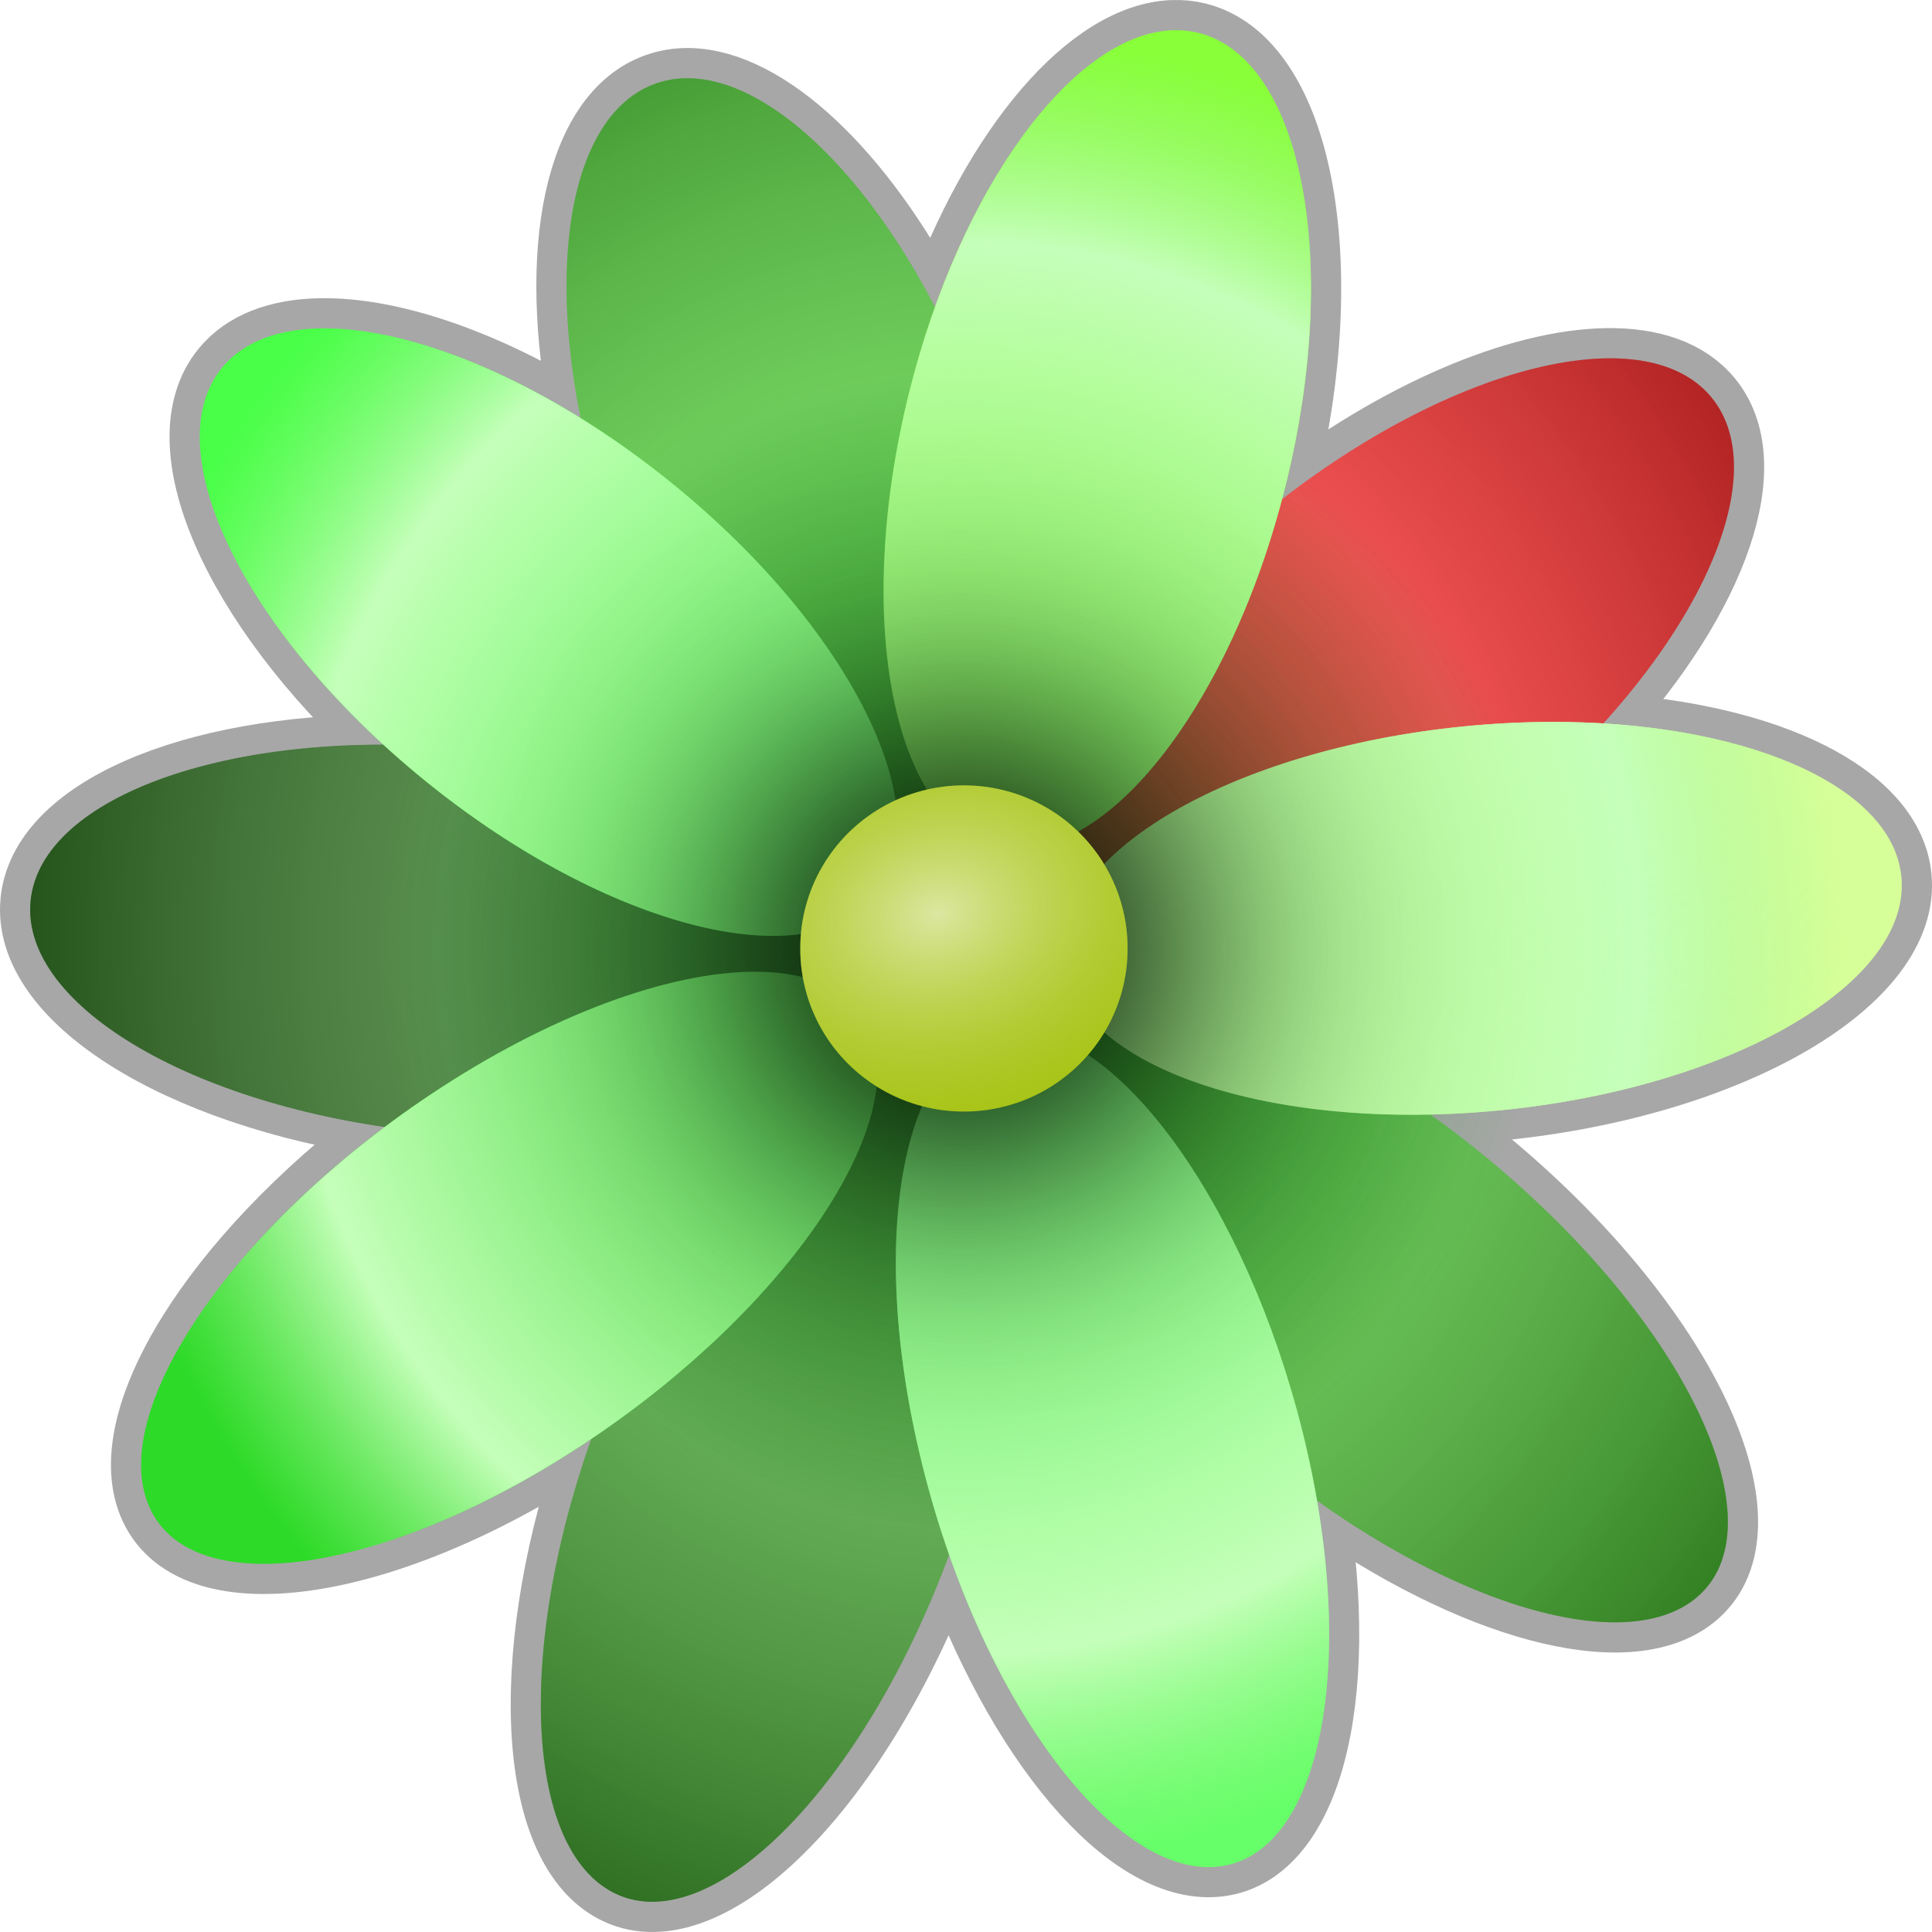
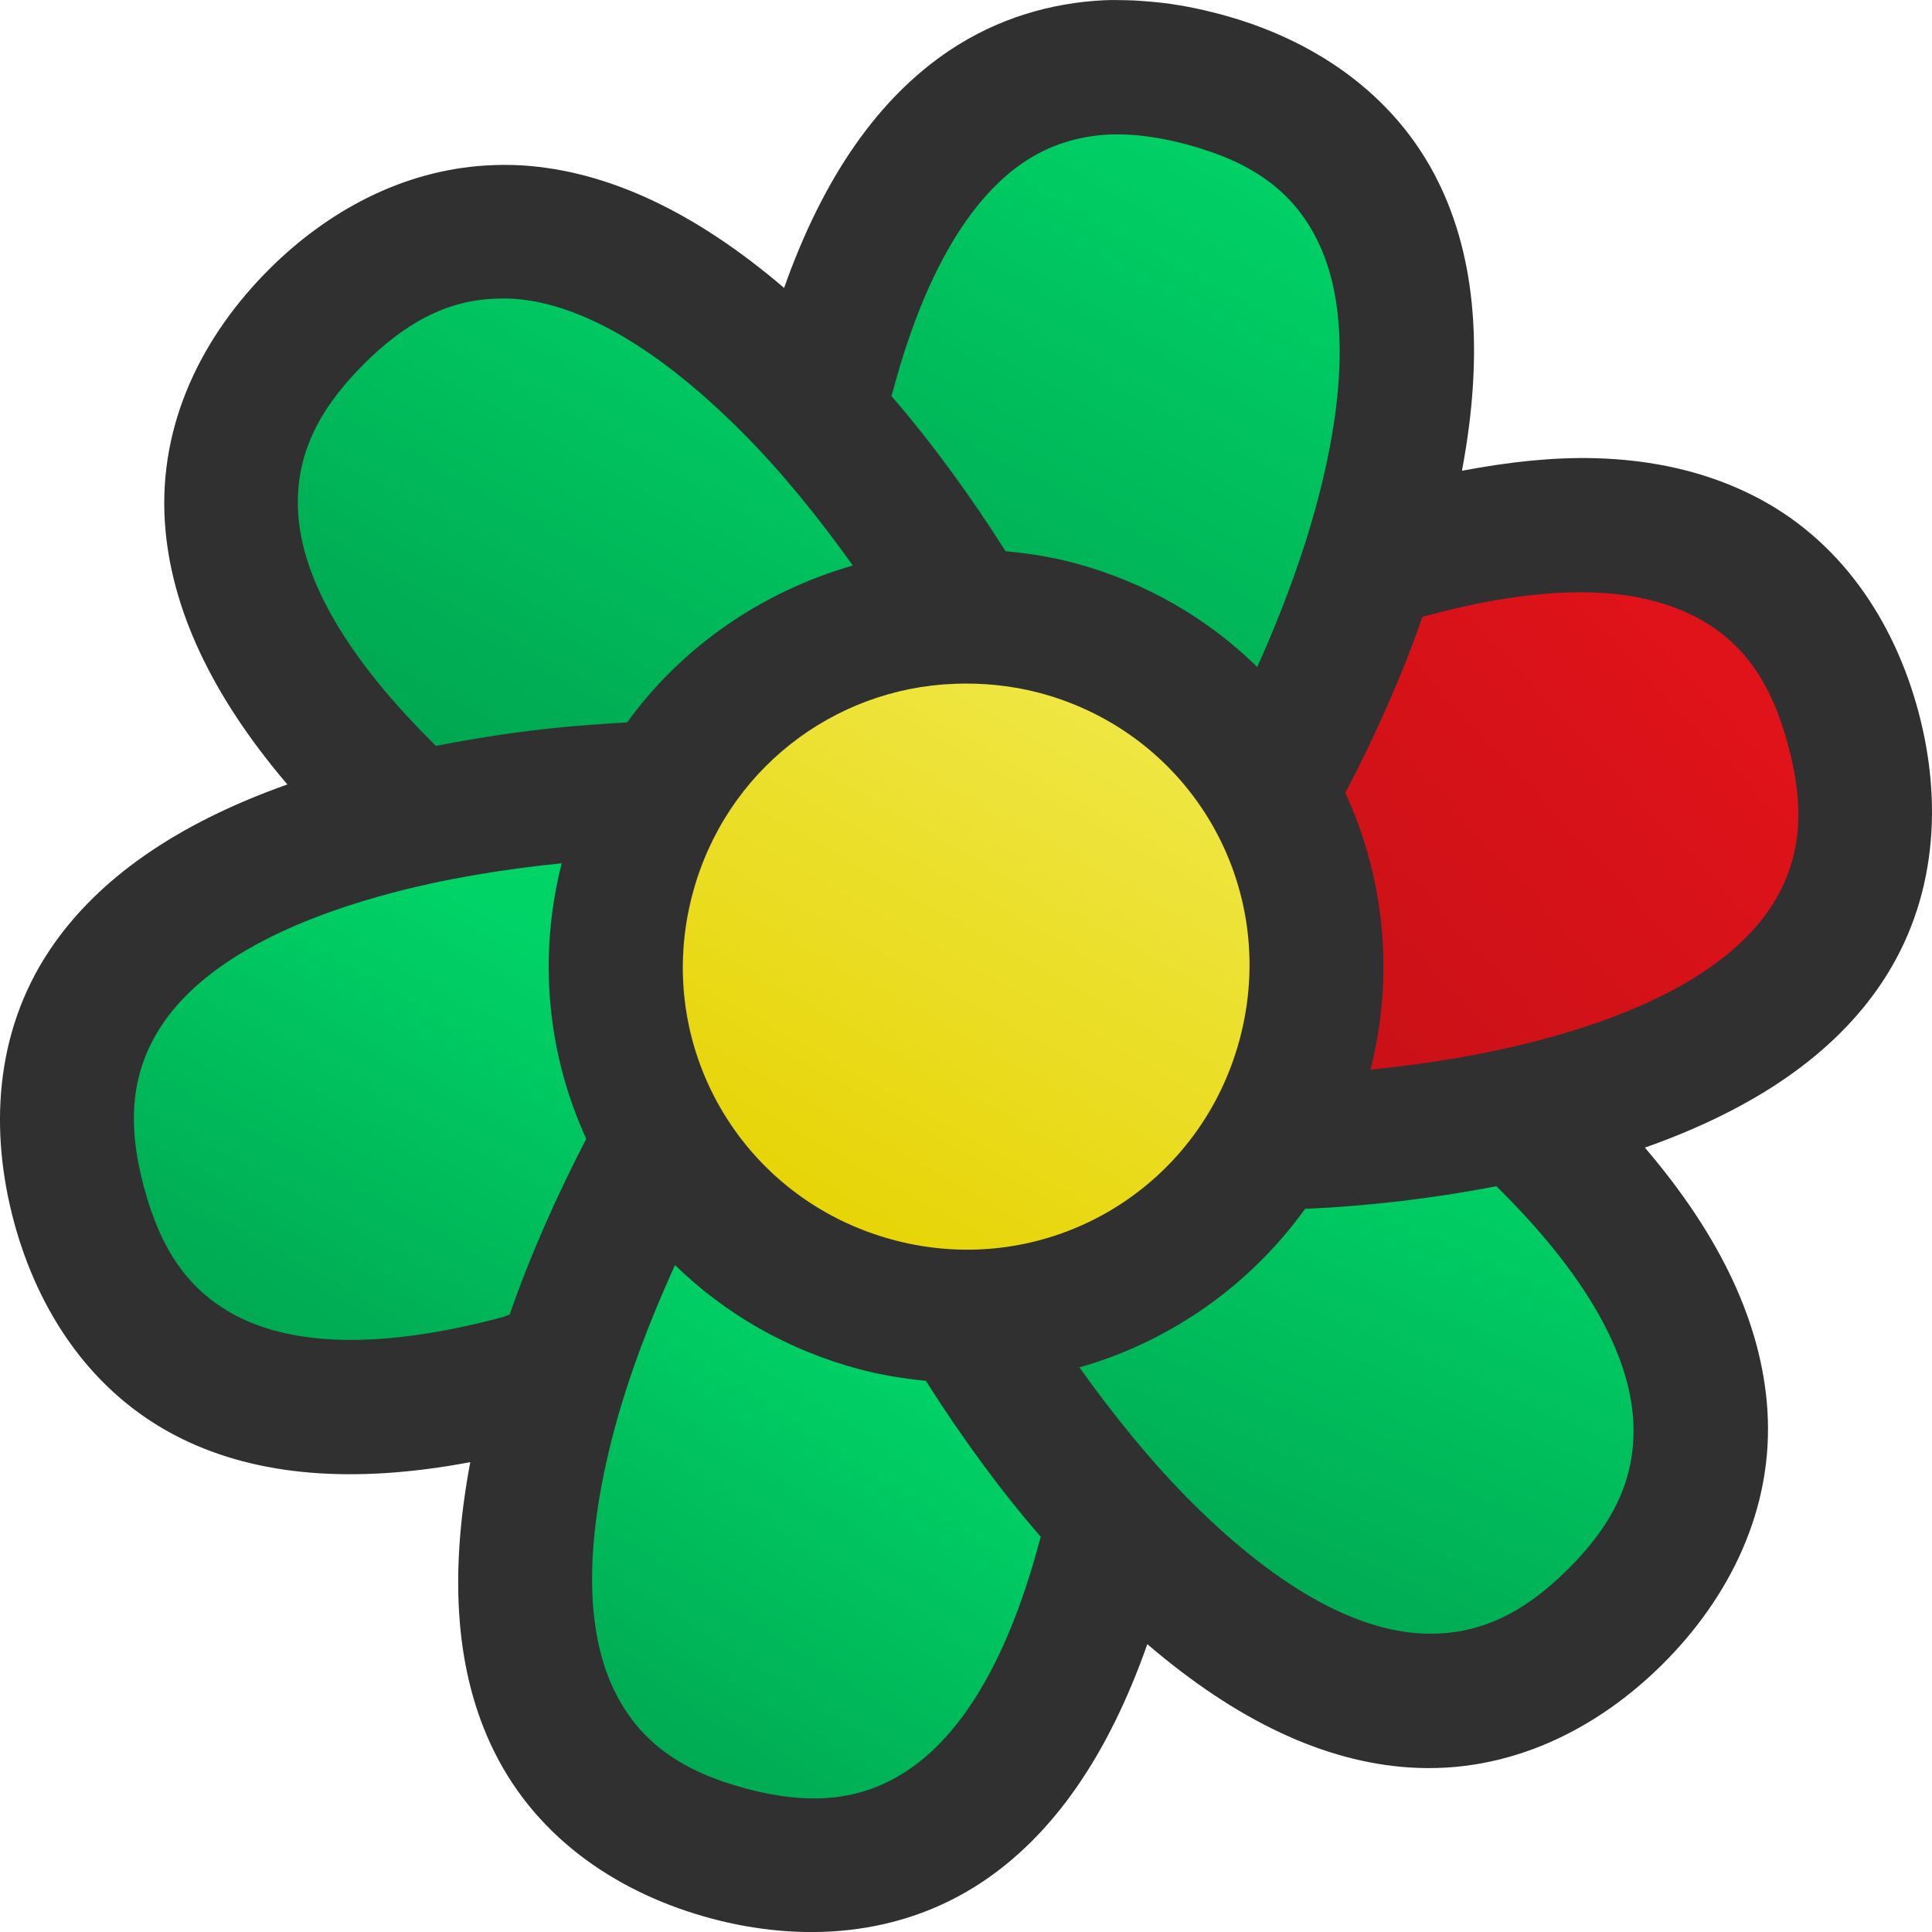
<svg xmlns="http://www.w3.org/2000/svg" xmlns:xlink="http://www.w3.org/1999/xlink" width="256" height="256" id="svg2" version="1.1">
  <defs id="defs4">
    <radialGradient xlink:href="#linearGradient3891-1" id="radialGradient4426" gradientUnits="userSpaceOnUse" gradientTransform="matrix(0.5072788,-0.4966607,0.1381828,0.1376713,-381.7338,659.0263)" cx="-108.378" cy="900.442" fx="-108.378" fy="900.442" r="210.186" />
    <linearGradient id="linearGradient3891-1">
      <stop style="stop-color:#000000;stop-opacity:1;" offset="0" id="stop3893-2" />
      <stop style="stop-color:#ffffff;stop-opacity:0.45;" offset="1" id="stop3895-2" />
    </linearGradient>
    <radialGradient xlink:href="#linearGradient3891-1" id="radialGradient4423" gradientUnits="userSpaceOnUse" gradientTransform="matrix(0.5072788,-0.4966607,0.1381828,0.1376713,-360.5818,680.1)" cx="-106.378" cy="958.442" fx="-106.378" fy="958.442" r="210.186" />
    <linearGradient id="linearGradient3289">
      <stop style="stop-color:#000000;stop-opacity:1;" offset="0" id="stop3291" />
      <stop style="stop-color:#ffffff;stop-opacity:0.45;" offset="1" id="stop3293" />
    </linearGradient>
    <radialGradient xlink:href="#linearGradient3891-1" id="radialGradient4420" gradientUnits="userSpaceOnUse" gradientTransform="matrix(0.5072788,-0.4966607,0.1405425,0.1400222,-343.4019,697.2163)" cx="-107.411" cy="1012.099" fx="-107.411" fy="1012.099" r="203.189" />
    <linearGradient id="linearGradient3296">
      <stop style="stop-color:#000000;stop-opacity:1;" offset="0" id="stop3298" />
      <stop style="stop-color:#ffffff;stop-opacity:0.45;" offset="1" id="stop3300" />
    </linearGradient>
    <radialGradient xlink:href="#linearGradient3891-1" id="radialGradient4417" gradientUnits="userSpaceOnUse" gradientTransform="matrix(0.5072788,-0.4966607,0.1447934,0.1442574,-328.5021,712.0609)" cx="-106.186" cy="1065.724" fx="-106.186" fy="1065.724" r="199.394" />
    <linearGradient id="linearGradient3303">
      <stop style="stop-color:#000000;stop-opacity:1;" offset="0" id="stop3305" />
      <stop style="stop-color:#ffffff;stop-opacity:0.45;" offset="1" id="stop3307" />
    </linearGradient>
    <radialGradient xlink:href="#linearGradient3891-1" id="radialGradient4414" gradientUnits="userSpaceOnUse" gradientTransform="matrix(0.5072788,-0.4966607,0.1546722,0.1540997,-319.2762,721.2527)" cx="-102.559" cy="1122.456" fx="-102.559" fy="1122.456" r="185.194" />
    <linearGradient id="linearGradient3310">
      <stop style="stop-color:#000000;stop-opacity:1;" offset="0" id="stop3312" />
      <stop style="stop-color:#ffffff;stop-opacity:0.45;" offset="1" id="stop3314" />
    </linearGradient>
    <linearGradient xlink:href="#linearGradient3916-0" id="linearGradient4411" gradientUnits="userSpaceOnUse" gradientTransform="matrix(0.5072788,-0.4966607,0.5028733,0.5010118,-710.1165,331.8591)" x1="-302.879" y1="998.824" x2="87.749" y2="998.824" />
    <linearGradient id="linearGradient3916-0">
      <stop style="stop-color:#636363;stop-opacity:1;" offset="0" id="stop3918-6" />
      <stop id="stop3924-0" offset="0.5" style="stop-color:#ffffff;stop-opacity:0;" />
      <stop style="stop-color:#474747;stop-opacity:1;" offset="1" id="stop3920-3" />
    </linearGradient>
    <radialGradient xlink:href="#linearGradient3985-7" id="radialGradient4405" gradientUnits="userSpaceOnUse" gradientTransform="matrix(0.580215,-0.569297,0.3501215,0.3480737,-513.7785,512.8488)" cx="-107.068" cy="1233.517" fx="-107.068" fy="1233.517" r="69.677" />
    <linearGradient id="linearGradient3985-7">
      <stop style="stop-color:#ffffff;stop-opacity:1;" offset="0" id="stop3987-6" />
      <stop style="stop-color:#363411;stop-opacity:0;" offset="1" id="stop3989-0" />
    </linearGradient>
    <radialGradient xlink:href="#linearGradient3997-9" id="radialGradient4402" gradientUnits="userSpaceOnUse" gradientTransform="matrix(1.030731,0.7014074,-0.569199,0.8159091,-294.1874,510.6773)" cx="-260.303" cy="289.108" fx="-260.303" fy="289.108" r="398" />
    <linearGradient id="linearGradient3997-9">
      <stop style="stop-color:#ffffff;stop-opacity:1;" offset="0" id="stop3999-5" />
      <stop id="stop4005-4" offset="0.444" style="stop-color:#ffffff;stop-opacity:0;" />
      <stop style="stop-color:#d3ca32;stop-opacity:0.82;" offset="1" id="stop4001-9" />
    </linearGradient>
    <radialGradient r="398" fy="289.108" fx="-260.303" cy="289.108" cx="-260.303" gradientTransform="matrix(1.030731,0.7014074,-0.569199,0.8159091,-294.1874,510.6773)" gradientUnits="userSpaceOnUse" id="radialGradient3348" xlink:href="#linearGradient3997-9" />
    <linearGradient id="linearGradient4726">
      <stop style="stop-color:#ffffff;stop-opacity:0;" offset="0" id="stop4728" />
      <stop id="stop4734" offset="0.5" style="stop-color:#ffffff;stop-opacity:0.739;" />
      <stop style="stop-color:#000000;stop-opacity:1;" offset="1" id="stop4730" />
    </linearGradient>
-     <radialGradient xlink:href="#linearGradient4003" id="radialGradient4010" cx="411.429" cy="432.362" fx="411.429" fy="432.362" r="154.286" gradientUnits="userSpaceOnUse" />
    <linearGradient id="linearGradient4003">
      <stop style="stop-color:#0d300c;stop-opacity:1;" offset="0" id="stop4006" />
      <stop style="stop-color:#3ba246;stop-opacity:0;" offset="1" id="stop4008" />
    </linearGradient>
    <linearGradient id="linearGradient4754">
      <stop style="stop-color:#9ef58c;stop-opacity:0;" offset="0" id="stop4756" />
      <stop id="stop4762" offset="0.768" style="stop-color:#c5ffba;stop-opacity:1;" />
      <stop style="stop-color:#9ef58c;stop-opacity:0;" offset="1" id="stop4758" />
    </linearGradient>
-     <filter id="filter4480" x="-1.002" width="3.004" y="-1.002" height="3.004" color-interpolation-filters="sRGB">
-       <feGaussianBlur stdDeviation="128.807" id="feGaussianBlur4482" />
-     </filter>
    <radialGradient xlink:href="#linearGradient4813" id="radialGradient4012" gradientUnits="userSpaceOnUse" gradientTransform="matrix(2.089511,-0.4645352,0.3606182,1.622085,-545.7858,-73.90614)" cx="377.251" cy="399.783" fx="377.251" fy="399.783" r="154.286" />
    <linearGradient id="linearGradient4813">
      <stop style="stop-color:#ffffff;stop-opacity:0.607" offset="0" id="stop4815" />
      <stop style="stop-color:#a5c20f;stop-opacity:0;" offset="1" id="stop4817" />
    </linearGradient>
-     <radialGradient r="154.286" fy="399.783" fx="377.251" cy="399.783" cx="377.251" gradientTransform="matrix(2.089511,-0.4645352,0.3606182,1.622085,-545.7858,-73.90614)" gradientUnits="userSpaceOnUse" id="radialGradient3394" xlink:href="#linearGradient4813" />
-     <radialGradient xlink:href="#linearGradient4754" id="radialGradient3056" gradientUnits="userSpaceOnUse" gradientTransform="matrix(0.4062443,0,0,0.4238213,-17.93405,767.9029)" cx="358.749" cy="363.729" fx="358.749" fy="363.729" r="287.142" />
-     <radialGradient xlink:href="#linearGradient4726" id="radialGradient3061" gradientUnits="userSpaceOnUse" gradientTransform="matrix(0.5034642,-0.03130261,0.03467404,0.5510455,-65.64353,732.2985)" cx="360.427" cy="365.369" fx="360.427" fy="365.369" r="277.863" />
+     <linearGradient xlink:href="#linearGradient4187" id="linearGradient4246" gradientUnits="userSpaceOnUse" x1="191.035" y1="-52.124" x2="202.524" y2="-72.865" />
+     <linearGradient id="linearGradient4187">
+       <stop style="stop-color:#00a651;stop-opacity:1;" offset="0" id="stop4189" />
+       <stop style="stop-color:#00d467;stop-opacity:1;" offset="1" id="stop4191" />
+     </linearGradient>
+     <linearGradient xlink:href="#linearGradient4187" id="linearGradient4248" gradientUnits="userSpaceOnUse" x1="209.514" y1="-52.699" x2="222.077" y2="-75.674" />
+     <linearGradient id="linearGradient4435">
+       <stop style="stop-color:#00a651;stop-opacity:1;" offset="0" id="stop4437" />
+       <stop style="stop-color:#00d467;stop-opacity:1;" offset="1" id="stop4439" />
+     </linearGradient>
+     <linearGradient xlink:href="#linearGradient4201" id="linearGradient4250" gradientUnits="userSpaceOnUse" x1="222.916" y1="-42.097" x2="240.584" y2="-58.69" />
+     <linearGradient id="linearGradient4201">
+       <stop id="stop4203" offset="0" style="stop-color:#c91117;stop-opacity:1;" />
+       <stop id="stop4205" offset="1" style="stop-color:#e4131a;stop-opacity:1;" />
+     </linearGradient>
+     <linearGradient xlink:href="#linearGradient4187" id="linearGradient4252" gradientUnits="userSpaceOnUse" x1="220.522" y1="-19.172" x2="229.504" y2="-39.594" />
+     <linearGradient id="linearGradient4446">
+       <stop style="stop-color:#00a651;stop-opacity:1;" offset="0" id="stop4448" />
+       <stop style="stop-color:#00d467;stop-opacity:1;" offset="1" id="stop4450" />
+     </linearGradient>
+     <linearGradient xlink:href="#linearGradient4187" id="linearGradient4254" gradientUnits="userSpaceOnUse" x1="197.027" y1="-14.19" x2="207.664" y2="-30.783" />
+     <linearGradient id="linearGradient4453">
+       <stop style="stop-color:#00a651;stop-opacity:1;" offset="0" id="stop4455" />
+       <stop style="stop-color:#00d467;stop-opacity:1;" offset="1" id="stop4457" />
+     </linearGradient>
+     <linearGradient xlink:href="#linearGradient4187" id="linearGradient4256" gradientUnits="userSpaceOnUse" x1="184.902" y1="-28.948" x2="194.399" y2="-46.02" />
+     <linearGradient id="linearGradient4460">
+       <stop style="stop-color:#00a651;stop-opacity:1;" offset="0" id="stop4462" />
+       <stop style="stop-color:#00d467;stop-opacity:1;" offset="1" id="stop4464" />
+     </linearGradient>
+     <linearGradient xlink:href="#linearGradient3861" id="linearGradient4258" gradientUnits="userSpaceOnUse" x1="243.048" y1="31.578" x2="235.175" y2="62.498" />
+     <linearGradient id="linearGradient3861">
+       <stop id="stop3863" offset="0" style="stop-color:#f1eb54;stop-opacity:1;" />
+       <stop id="stop3865" offset="1" style="stop-color:#e6d301;stop-opacity:1;" />
+     </linearGradient>
  </defs>
  <g id="layer1" transform="translate(0,-796.3622)">
-     <path style="fill:#a7a7a7;fill-opacity:1;fill-rule:nonzero;stroke:#a7a7a7;stroke-width:8;stroke-miterlimit:4;stroke-opacity:1;stroke-dasharray:none" d="m 155.494,800.367 c -11.223,0.305 -23.913,15.218 -31.611,36.697 -9.4,-18.125 -22.057,-30.095 -32.474,-30.337 -0.198,-0.004 -0.4,-0.004 -0.597,0 -1.375,0.029 -2.709,0.273 -3.986,0.732 -10.742,3.858 -14.347,22.252 -9.89,44.306 -12.662,-7.86 -25.149,-12.073 -34.556,-11.887 -5.631,0.111 -10.161,1.792 -12.962,5.212 -8.22,10.037 1.297,31.529 21.379,49.947 -25.549,-0.015 -45.571,8.443 -46.743,20.733 -1.248,13.086 19.314,25.891 46.947,29.92 -22.833,17.138 -36.541,38.911 -31.116,50.553 5.875,12.608 31.953,8.555 58.245,-9.061 0.076,-0.051 0.152,-0.1 0.229,-0.151 -9.593,27.033 -8.873,52.987 2.209,59.715 11.929,7.242 31.342,-10.537 43.367,-39.7 0.645,-1.565 1.252,-3.131 1.828,-4.694 8.634,24.607 23.283,42.345 35.331,41.366 12.551,-1.02 17.982,-22.004 13.406,-48.534 20.174,14.386 40.933,20.256 50.032,13.086 10.953,-8.632 0.868,-32.883 -22.521,-54.162 -4.072,-3.704 -8.276,-7.076 -12.505,-10.07 3.09,-0.067 6.255,-0.246 9.471,-0.568 30.673,-3.074 54.388,-16.955 52.964,-30.993 -1.123,-11.076 -17.558,-18.935 -39.507,-20.254 15.217,-16.747 21.599,-34.453 14.32,-43.234 -2.962,-3.573 -7.824,-5.233 -13.85,-5.149 -11.689,0.163 -27.785,6.856 -43.036,18.689 0.161,-0.609 0.329,-1.214 0.482,-1.83 7.39,-29.751 2.202,-56.61 -11.578,-59.992 -1.077,-0.264 -2.164,-0.371 -3.275,-0.341 z m -25.187,107.516 c 0.556,0.228 1.126,0.424 1.714,0.568 1.828,0.449 3.721,0.46 5.637,0.076 -0.348,4.391 0.571,8.181 2.933,11.029 0.141,0.17 0.282,0.331 0.432,0.492 -0.229,1.18 -0.286,2.369 -0.165,3.559 0.208,2.05 0.938,3.996 2.133,5.805 -1.168,0.468 -2.225,1.067 -3.161,1.805 -0.766,0.604 -1.43,1.281 -1.993,2.032 -1.177,-0.288 -2.338,-0.433 -3.478,-0.404 -0.219,0.005 -0.43,0.02 -0.647,0.038 -4.397,0.357 -7.923,3.161 -10.448,7.799 -1.634,-0.809 -3.394,-1.193 -5.243,-1.161 -0.591,0.01 -1.194,0.072 -1.803,0.164 0.212,-2.684 -0.135,-5.124 -1.117,-7.231 -0.321,-0.69 -0.703,-1.328 -1.143,-1.918 0.672,-1.369 1.089,-2.801 1.231,-4.291 0.273,-2.867 -0.506,-5.717 -2.171,-8.468 1.14,-0.72 2.14,-1.595 2.983,-2.625 0.717,-0.875 1.287,-1.837 1.739,-2.877 2.457,0.461 4.821,0.336 7.02,-0.454 2.134,-0.766 3.984,-2.109 5.548,-3.937 z" id="path4979" />
-     <path transform="matrix(0.1321902,-0.04747173,0.04775706,0.1314004,-60.95888,812.0043)" d="m 1182.857,723.791 a 182.857,397.143 0 1 1 -365.714,0 182.857,397.143 0 1 1 365.714,0 z" id="path4460" style="fill:#3aba20;fill-opacity:1;fill-rule:nonzero;stroke:none" />
-     <path style="fill:#1d630e;fill-opacity:1;fill-rule:nonzero;stroke:none" id="path4462" d="m 1182.857,723.791 a 182.857,397.143 0 1 1 -365.714,0 182.857,397.143 0 1 1 365.714,0 z" transform="matrix(0.01326725,-0.1390889,0.1399249,0.01318798,-54.92187,1050.551)" />
-     <path transform="matrix(-0.118122,-0.07171156,0.05482268,-0.1329604,180.776,1161.883)" d="m 1182.857,723.791 a 182.857,397.143 0 1 1 -365.714,0 182.857,397.143 0 1 1 365.714,0 z" id="path4464" style="fill:#2a8c16;fill-opacity:1;fill-rule:nonzero;stroke:none" />
-     <path style="fill:#2fa416;fill-opacity:1;fill-rule:nonzero;stroke:none" id="path4466" d="m 1182.857,723.791 a 182.857,397.143 0 1 1 -365.714,0 182.857,397.143 0 1 1 365.714,0 z" transform="matrix(-0.108461,0.08547207,-0.1066381,-0.09701536,367.8187,954.488)" />
-     <path style="fill:#e71010;fill-opacity:1;fill-rule:nonzero;stroke:none" id="path4468" d="m 1182.857,723.791 a 182.857,397.143 0 1 1 -365.714,0 182.857,397.143 0 1 1 365.714,0 z" transform="matrix(0.08938197,0.1078225,-0.1084705,0.08884796,172.797,712.1404)" />
-     <path style="opacity:0.36;fill:url(#radialGradient3061);fill-opacity:1;fill-rule:nonzero;stroke:none" d="m 90.812,806.727 c -1.375,0.029 -2.709,0.273 -3.986,0.732 -13.35,4.794 -15.68,32.042 -5.205,60.863 10.475,28.821 29.788,48.293 43.138,43.499 13.35,-4.794 15.68,-32.042 5.205,-60.863 -9.329,-25.669 -25.661,-43.931 -38.555,-44.231 -0.198,-0.004 -0.4,-0.004 -0.597,0 z m 122.089,37.113 c -12.34,0.172 -29.591,7.615 -45.576,20.708 -23.791,19.487 -35.763,44.119 -26.736,55.007 9.027,10.889 35.634,3.915 59.426,-15.572 23.791,-19.487 35.763,-44.106 26.736,-54.995 -2.962,-3.573 -7.824,-5.233 -13.85,-5.149 z M 50.797,895.037 C 25.249,895.022 5.226,903.48 4.054,915.77 2.714,929.817 26.505,943.543 57.196,946.435 c 30.691,2.893 56.652,-6.144 57.991,-20.191 1.34,-14.046 -22.451,-27.772 -53.142,-30.665 -3.836,-0.362 -7.598,-0.54 -11.248,-0.543 z m 99.238,33.113 c -4.148,0.05 -7.64,1.043 -10.207,3.067 -10.953,8.632 -0.881,32.87 22.508,54.149 23.39,21.279 51.24,31.536 62.193,22.904 10.953,-8.632 0.868,-32.883 -22.521,-54.162 -17.908,-16.292 -38.425,-26.12 -51.974,-25.958 z m -32.017,11.37 c -11.733,0.204 -27.14,16.697 -37.286,41.303 -12.025,29.163 -12.094,58.681 -0.165,65.923 11.929,7.242 31.342,-10.537 43.367,-39.7 12.025,-29.163 12.107,-58.669 0.178,-65.911 -1.864,-1.132 -3.921,-1.653 -6.094,-1.615 z" id="path4766" />
-     <path style="fill:#88ff38;fill-opacity:1;fill-rule:nonzero;stroke:none" d="m 155.487,800.366 c -13.117,0.356 -28.229,20.657 -35.041,48.083 -7.39,29.751 -2.209,56.614 11.572,59.996 13.78,3.382 30.941,-17.998 38.331,-47.749 7.39,-29.751 2.209,-56.603 -11.572,-59.985 -1.077,-0.264 -2.178,-0.376 -3.289,-0.345 z" id="path3845" />
-     <path style="fill:#49ff48;fill-opacity:1;fill-rule:nonzero;stroke:none" d="m 43.23,839.871 c -6.027,-0.049 -10.868,1.632 -13.808,5.223 -8.961,10.942 3.155,35.502 27.063,54.849 23.907,19.347 50.548,26.157 59.51,15.215 C 124.956,904.215 112.839,879.655 88.932,860.308 72.869,847.309 55.571,839.97 43.23,839.871 z" id="path3843" />
-     <path style="fill:#d7ff99;fill-opacity:1;fill-rule:nonzero;stroke:none" d="m 205.064,892.022 c -3.65,0.024 -7.412,0.22 -11.246,0.604 -30.673,3.074 -54.388,16.952 -52.964,30.991 1.424,14.038 27.447,22.918 58.12,19.844 30.673,-3.074 54.388,-16.942 52.964,-30.98 -1.246,-12.284 -21.326,-20.625 -46.874,-20.459 z" id="path3841" />
-     <path style="fill:#2dda28;fill-opacity:1;fill-rule:nonzero;stroke:none" d="m 100.157,925.127 c -11.339,-0.037 -27.281,5.657 -43.302,16.391 -26.292,17.615 -42.848,42.122 -36.974,54.73 5.875,12.608 31.958,8.551 58.25,-9.064 26.292,-17.615 42.838,-42.122 36.963,-54.73 -2.295,-4.925 -7.668,-7.303 -14.937,-7.327 z" id="path3839" />
-     <path style="fill:#67ff69;fill-opacity:1;fill-rule:nonzero;stroke:none" d="m 134.362,932.853 c -0.219,0.005 -0.434,0.015 -0.651,0.032 -13.931,1.132 -19.092,26.863 -11.528,57.471 7.564,30.607 24.985,54.502 38.917,53.37 13.931,-1.132 19.092,-26.863 11.529,-57.471 -7.446,-30.129 -24.447,-53.752 -38.266,-53.403 z" id="path4450" />
-     <path style="fill:url(#radialGradient4010);fill-opacity:1;fill-rule:nonzero;stroke:none" id="path3997" d="m 565.714,432.362 a 154.286,154.286 0 1 1 -308.571,0 154.286,154.286 0 1 1 308.571,0 z" transform="matrix(0.5046623,0,0,0.5016472,-80.49285,705.3396)" />
-     <path style="fill:url(#radialGradient3056);fill-opacity:1;fill-rule:nonzero;stroke:none" d="m 155.494,800.367 c -13.117,0.356 -28.239,20.666 -35.051,48.092 -7.39,29.751 -2.202,56.61 11.578,59.992 13.78,3.382 30.937,-18.001 38.327,-47.751 7.39,-29.751 2.202,-56.61 -11.578,-59.992 -1.077,-0.264 -2.164,-0.371 -3.275,-0.341 z M 42.381,839.878 c -5.631,0.111 -10.161,1.792 -12.962,5.212 -8.961,10.942 3.159,35.497 27.066,54.843 23.907,19.347 50.553,26.161 59.515,15.219 8.961,-10.942 -3.159,-35.497 -27.066,-54.843 C 72.497,847.008 54.769,839.634 42.381,839.878 z m 162.688,52.143 c -3.65,0.024 -7.414,0.222 -11.248,0.606 -30.673,3.074 -54.388,16.942 -52.964,30.98 1.424,14.038 27.446,22.936 58.118,19.863 30.673,-3.074 54.388,-16.955 52.964,-30.993 -1.246,-12.284 -21.322,-20.622 -46.87,-20.456 z m -104.913,33.1 c -11.339,-0.037 -27.281,5.671 -43.303,16.405 -26.292,17.615 -42.843,42.11 -36.968,54.717 5.875,12.608 31.953,8.555 58.245,-9.061 26.292,-17.615 42.843,-42.122 36.968,-54.73 -2.295,-4.925 -7.674,-7.308 -14.942,-7.332 z m 34.201,7.723 c -0.219,0.005 -0.43,0.02 -0.647,0.038 -13.931,1.132 -19.091,26.861 -11.527,57.468 7.564,30.607 24.979,54.499 38.911,53.367 13.931,-1.132 19.104,-26.861 11.54,-57.468 -7.446,-30.129 -24.458,-53.754 -38.276,-53.405 z" id="path4738" />
-     <path transform="matrix(0.1405524,0,0,0.1397127,69.89855,861.6322)" d="m 565.714,432.362 a 154.286,154.286 0 1 1 -308.571,0 154.286,154.286 0 1 1 308.571,0 z" id="path4470" style="fill:#000000;fill-opacity:1;fill-rule:nonzero;stroke:none;filter:url(#filter4480)" />
-     <path style="fill:#a5c20f;fill-opacity:1;fill-rule:nonzero;stroke:none" id="path4448" d="m 565.714,432.362 a 154.286,154.286 0 1 1 -308.571,0 154.286,154.286 0 1 1 308.571,0 z" transform="matrix(0.1405524,0,0,0.1397127,69.89855,861.6322)" />
-     <path transform="matrix(0.1405524,0,0,0.1397127,69.89855,861.6322)" d="m 565.714,432.362 a 154.286,154.286 0 1 1 -308.571,0 154.286,154.286 0 1 1 308.571,0 z" id="path4811" style="fill:url(#radialGradient3394);fill-opacity:1;fill-rule:nonzero;stroke:none" />
+     <g id="g4236" transform="matrix(3.557415,0,0,3.556356,-616.5945,1085.565)">
+       <path id="path3948" d="m 191.562,-72.688 c -2.47,0.14 -4.613,1.363 -6.438,3.188 -4.169,4.169 -5.092,10.002 2.469,17.562 1.962,1.962 4.32,3.827 6.781,5.469 0.613,-7.012 6.745,-13.243 13.812,-13.781 -1.646,-2.468 -3.533,-4.814 -5.5,-6.781 -4.253,-4.253 -7.949,-5.836 -11.125,-5.656 z" style="fill:url(#linearGradient4246);fill-opacity:1;stroke:none" />
+       <path id="path3903" d="m 215,-78.812 c -4.501,0.005 -8.564,2.983 -10.812,11.375 -0.14,0.524 -0.255,1.081 -0.375,1.625 1.552,1.69 3.048,3.586 4.375,5.562 1.384,-0.105 2.798,-0.026 4.219,0.344 4.001,0.761 7.154,3.154 9.188,6.25 1.344,-2.688 2.489,-5.527 3.219,-8.25 2.768,-10.329 -0.961,-14.943 -6.656,-16.469 -1.068,-0.286 -2.118,-0.439 -3.156,-0.438 z" style="fill:url(#linearGradient4248);fill-opacity:1;stroke:none" />
+       <path id="path3942" d="m 232.625,-61.75 c -1.909,-0.048 -4.137,0.246 -6.719,0.938 -0.516,0.138 -1.04,0.335 -1.562,0.5 -0.706,2.229 -1.664,4.485 -2.75,6.656 2.843,4.328 3.506,10.073 1.188,14.844 2.975,-0.19 5.961,-0.653 8.656,-1.375 10.329,-2.768 12.464,-8.304 10.938,-14 -1.145,-4.272 -4.024,-7.419 -9.75,-7.562 z" style="fill:url(#linearGradient4250);fill-opacity:1;stroke:none" />
+       <path id="path3946" d="m 229.875,-39.781 c -2.265,0.505 -4.684,0.821 -7.094,0.969 -0.073,0.151 -0.14,0.289 -0.219,0.438 -0.035,0.065 -0.089,0.123 -0.125,0.188 -0.129,0.232 -0.262,0.462 -0.406,0.688 -0.135,0.211 -0.258,0.42 -0.406,0.625 -0.022,0.031 -0.04,0.063 -0.062,0.094 -0.205,0.279 -0.427,0.544 -0.656,0.812 -0.258,0.305 -0.522,0.586 -0.812,0.875 -0.319,0.369 -0.652,0.708 -1,1.031 -0.348,0.322 -0.72,0.629 -1.094,0.906 -0.737,0.546 -1.495,1.001 -2.312,1.375 -0.021,0.01 -0.042,0.022 -0.062,0.031 -0.021,0.01 -0.041,0.022 -0.062,0.031 -0.8,0.356 -1.651,0.614 -2.5,0.812 -0.449,0.105 -0.887,0.188 -1.344,0.25 -0.455,0.062 -0.916,0.104 -1.375,0.125 1.667,2.527 3.584,4.928 5.594,6.938 7.561,7.561 13.393,6.638 17.562,2.469 4.169,-4.169 5.092,-10.001 -2.469,-17.562 -0.369,-0.369 -0.763,-0.731 -1.156,-1.094 z" style="fill:url(#linearGradient4252);fill-opacity:1;stroke:none" />
+       <path id="path3940" d="m 196.938,-36.875 c -1.315,2.662 -2.405,5.469 -3.125,8.156 -2.768,10.329 0.961,14.943 6.656,16.469 5.696,1.526 11.201,-0.609 13.969,-10.938 0.136,-0.509 0.288,-1.034 0.406,-1.562 -1.602,-1.743 -3.112,-3.731 -4.469,-5.781 -5.153,0.244 -10.493,-2.067 -13.438,-6.344 z" style="fill:url(#linearGradient4254);fill-opacity:1;stroke:none" />
+       <path id="path3944" d="m 195.938,-51.812 c -3.004,0.184 -6.023,0.644 -8.75,1.375 -10.329,2.768 -12.464,8.273 -10.938,13.969 1.526,5.696 6.14,9.424 16.469,6.656 0.525,-0.141 1.062,-0.332 1.594,-0.5 0.689,-2.191 1.578,-4.425 2.625,-6.562 -0.87,-1.264 -1.521,-2.693 -1.906,-4.281 -1.256,-3.65 -0.754,-7.43 0.906,-10.656 z" style="fill:url(#linearGradient4256);fill-opacity:1;stroke:none" />
+       <path transform="matrix(0.8880267,0.237946,-0.237946,0.8880267,7.843873,-146.388)" d="m 254.32,49.463 c 0,7.842 -6.357,14.2 -14.2,14.2 -7.842,0 -14.2,-6.357 -14.2,-14.2 0,-7.842 6.357,-14.2 14.2,-14.2 7.842,0 14.2,6.357 14.2,14.2 z" id="path3953" style="fill:url(#linearGradient4258);fill-opacity:1;stroke:none" />
+       <path id="path4008" d="m 214.469,-81.312 c -1.994,0.095 -3.992,0.676 -5.781,1.875 -2.619,1.756 -4.683,4.678 -6.156,8.844 -3.347,-2.858 -6.579,-4.352 -9.719,-4.562 -0.468,-0.031 -0.922,-0.027 -1.375,0 -3.171,0.189 -5.964,1.745 -8.094,3.875 -2.434,2.434 -4.126,5.695 -3.875,9.438 0.211,3.14 1.704,6.396 4.562,9.75 -4.158,1.473 -7.092,3.543 -8.844,6.156 -2.089,3.116 -2.235,6.8 -1.344,10.125 0.891,3.325 2.883,6.44 6.25,8.094 2.835,1.393 6.397,1.693 10.75,0.875 -0.818,4.353 -0.518,7.915 0.875,10.75 1.654,3.367 4.769,5.359 8.094,6.25 3.325,0.891 7.009,0.714 10.125,-1.375 2.618,-1.755 4.659,-4.679 6.125,-8.844 3.354,2.876 6.604,4.383 9.75,4.594 3.743,0.251 7.035,-1.441 9.469,-3.875 2.434,-2.434 4.126,-5.726 3.875,-9.469 -0.211,-3.146 -1.694,-6.396 -4.562,-9.75 4.15,-1.465 7.061,-3.513 8.812,-6.125 2.089,-3.116 2.266,-6.8 1.375,-10.125 -0.891,-3.325 -2.883,-6.44 -6.25,-8.094 -1.683,-0.827 -3.603,-1.286 -5.812,-1.344 -1.512,-0.04 -3.163,0.132 -4.938,0.469 0.818,-4.353 0.518,-7.915 -0.875,-10.75 -1.654,-3.367 -4.769,-5.359 -8.094,-6.25 -0.831,-0.223 -1.669,-0.392 -2.531,-0.469 -0.323,-0.029 -0.644,-0.056 -0.969,-0.062 -0.285,-0.005 -0.559,-0.014 -0.844,0 z m 0.562,5 c 0.776,0.008 1.611,0.137 2.5,0.375 2.37,0.635 3.94,1.691 4.875,3.594 0.935,1.902 1.256,4.977 -0.031,9.781 -0.53,1.977 -1.304,4.061 -2.219,6.094 -1.842,-1.807 -4.152,-3.162 -6.812,-3.875 -0.858,-0.23 -1.705,-0.358 -2.562,-0.438 -1.284,-2.024 -2.701,-3.988 -4.25,-5.781 0.019,-0.072 0.043,-0.147 0.062,-0.219 1.287,-4.804 3.114,-7.32 4.875,-8.5 0.88,-0.59 1.817,-0.897 2.812,-1 0.249,-0.026 0.491,-0.034 0.75,-0.031 z m -23.344,6.125 c 0.253,-0.013 0.517,-0.018 0.781,0 2.115,0.142 4.952,1.421 8.469,4.938 1.454,1.454 2.86,3.182 4.156,5 -3.347,0.96 -6.343,2.991 -8.406,5.844 -0.47,0.025 -0.939,0.06 -1.406,0.094 -1.934,0.138 -3.854,0.421 -5.719,0.781 -0.062,-0.061 -0.126,-0.126 -0.188,-0.188 -3.517,-3.517 -4.796,-6.323 -4.938,-8.438 -0.142,-2.115 0.702,-3.859 2.438,-5.594 1.518,-1.518 3.038,-2.347 4.812,-2.438 z m 40.844,10.938 c 1.607,0.038 2.861,0.376 3.812,0.844 1.902,0.935 2.959,2.505 3.594,4.875 0.635,2.37 0.493,4.302 -0.688,6.062 -1.18,1.761 -3.665,3.588 -8.469,4.875 -1.986,0.532 -4.182,0.907 -6.406,1.125 0.911,-3.573 0.499,-7.181 -0.938,-10.312 1.107,-2.117 2.101,-4.328 2.875,-6.562 0.081,-0.023 0.169,-0.041 0.25,-0.062 2.402,-0.644 4.362,-0.882 5.969,-0.844 z m -23.656,3.406 c 1.038,-0.039 2.127,0.06 3.188,0.344 5.657,1.516 8.953,7.249 7.438,12.906 -1.516,5.657 -7.249,8.985 -12.906,7.469 -5.657,-1.516 -8.985,-7.249 -7.469,-12.906 1.232,-4.597 5.251,-7.644 9.75,-7.812 z m -14.625,6.688 c -0.905,3.549 -0.514,7.137 0.906,10.25 0.004,0.009 -0.004,0.022 0,0.031 -1.092,2.111 -2.075,4.31 -2.844,6.531 -0.084,0.023 -0.166,0.071 -0.25,0.094 -4.804,1.287 -7.879,0.966 -9.781,0.031 -1.902,-0.935 -2.959,-2.505 -3.594,-4.875 -0.635,-2.37 -0.493,-4.302 0.688,-6.062 1.18,-1.761 3.665,-3.588 8.469,-4.875 1.986,-0.532 4.178,-0.902 6.406,-1.125 z m 34.812,12.031 c 0.062,0.061 0.127,0.127 0.188,0.188 3.517,3.517 4.764,6.354 4.906,8.469 0.142,2.115 -0.671,3.859 -2.406,5.594 -1.735,1.735 -3.479,2.548 -5.594,2.406 -2.115,-0.142 -4.952,-1.39 -8.469,-4.906 -1.455,-1.455 -2.857,-3.181 -4.156,-5 3.362,-0.955 6.341,-3.036 8.406,-5.906 2.391,-0.107 4.803,-0.393 7.125,-0.844 z m -30.594,2.938 c 1.847,1.804 4.183,3.162 6.844,3.875 0.837,0.224 1.664,0.356 2.5,0.438 1.291,2.035 2.72,4.016 4.281,5.812 -0.019,0.072 -0.043,0.147 -0.062,0.219 -1.287,4.804 -3.114,7.289 -4.875,8.469 -1.761,1.18 -3.692,1.323 -6.062,0.688 -2.37,-0.635 -3.94,-1.723 -4.875,-3.625 -0.935,-1.902 -1.287,-4.977 0,-9.781 0.532,-1.984 1.325,-4.063 2.25,-6.094 z" style="font-size:medium;font-style:normal;font-variant:normal;font-weight:normal;font-stretch:normal;text-indent:0;text-align:start;text-decoration:none;line-height:normal;letter-spacing:normal;word-spacing:normal;text-transform:none;direction:ltr;block-progression:tb;writing-mode:lr-tb;text-anchor:start;baseline-shift:baseline;color:#000000;fill:#303030;fill-opacity:1;fill-rule:nonzero;stroke:none;stroke-width:5.007;marker:none;visibility:visible;display:inline;overflow:visible;enable-background:accumulate;font-family:Sans;-inkscape-font-specification:Sans" />
+     </g>
  </g>
</svg>
